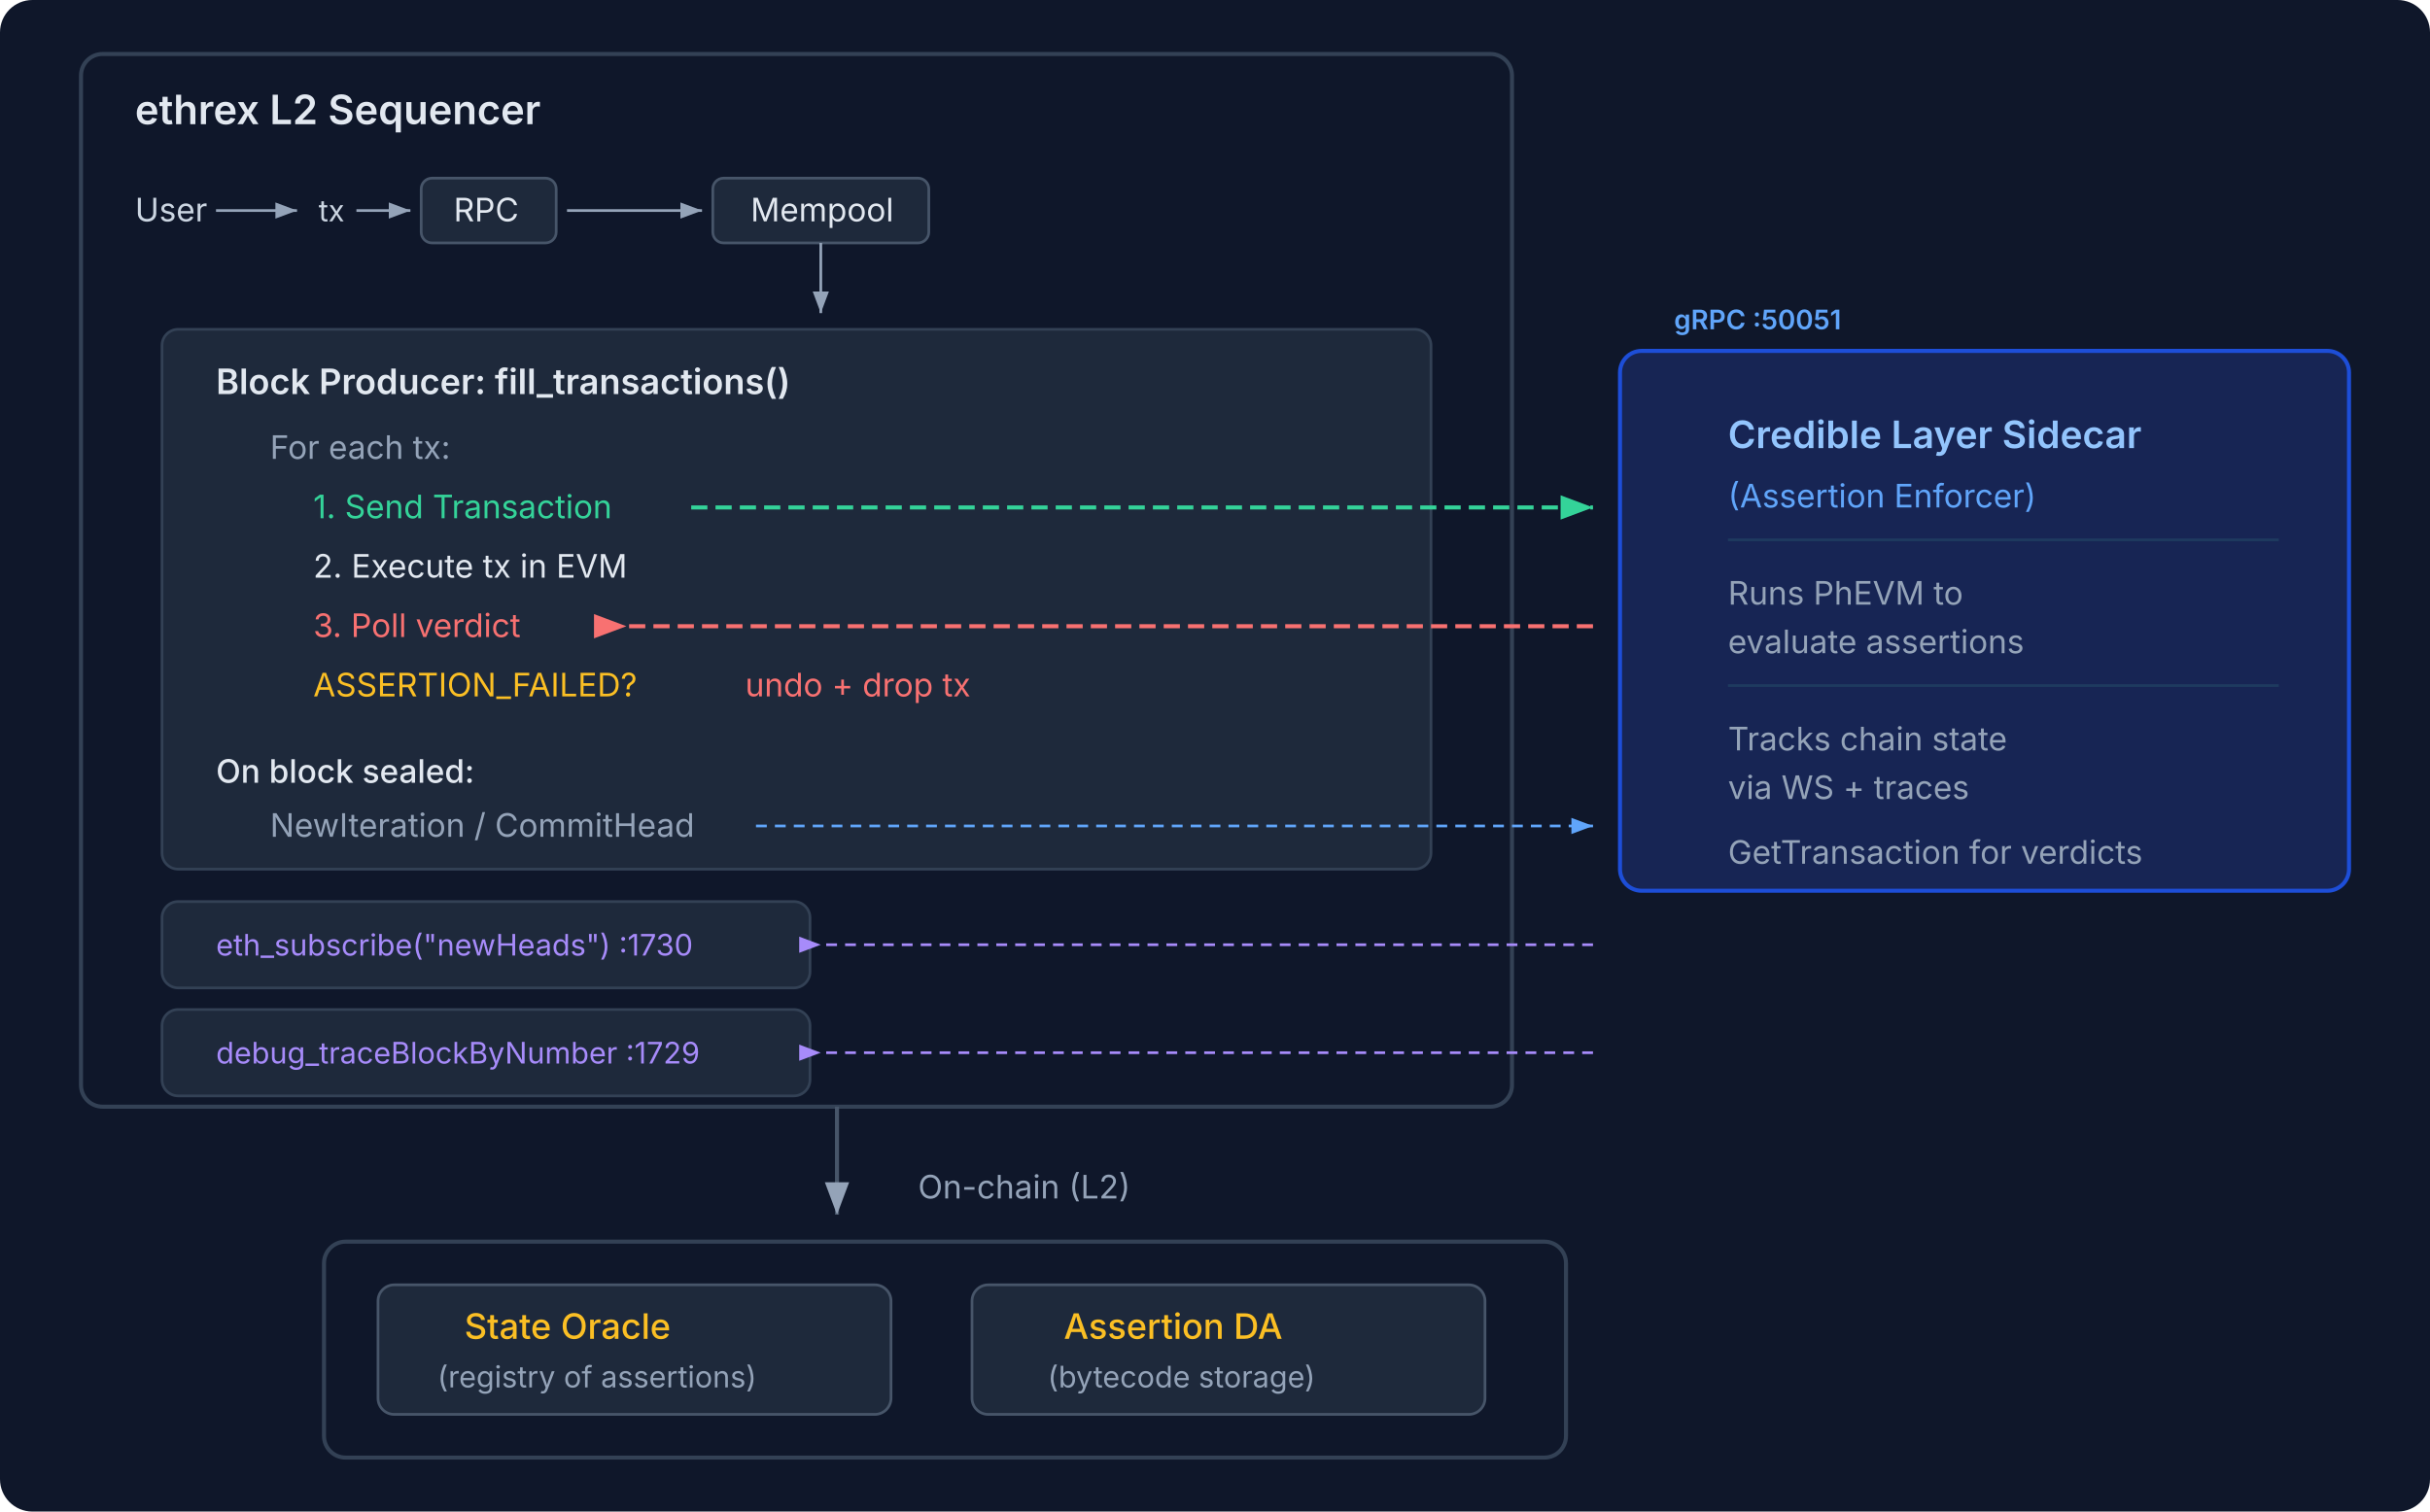
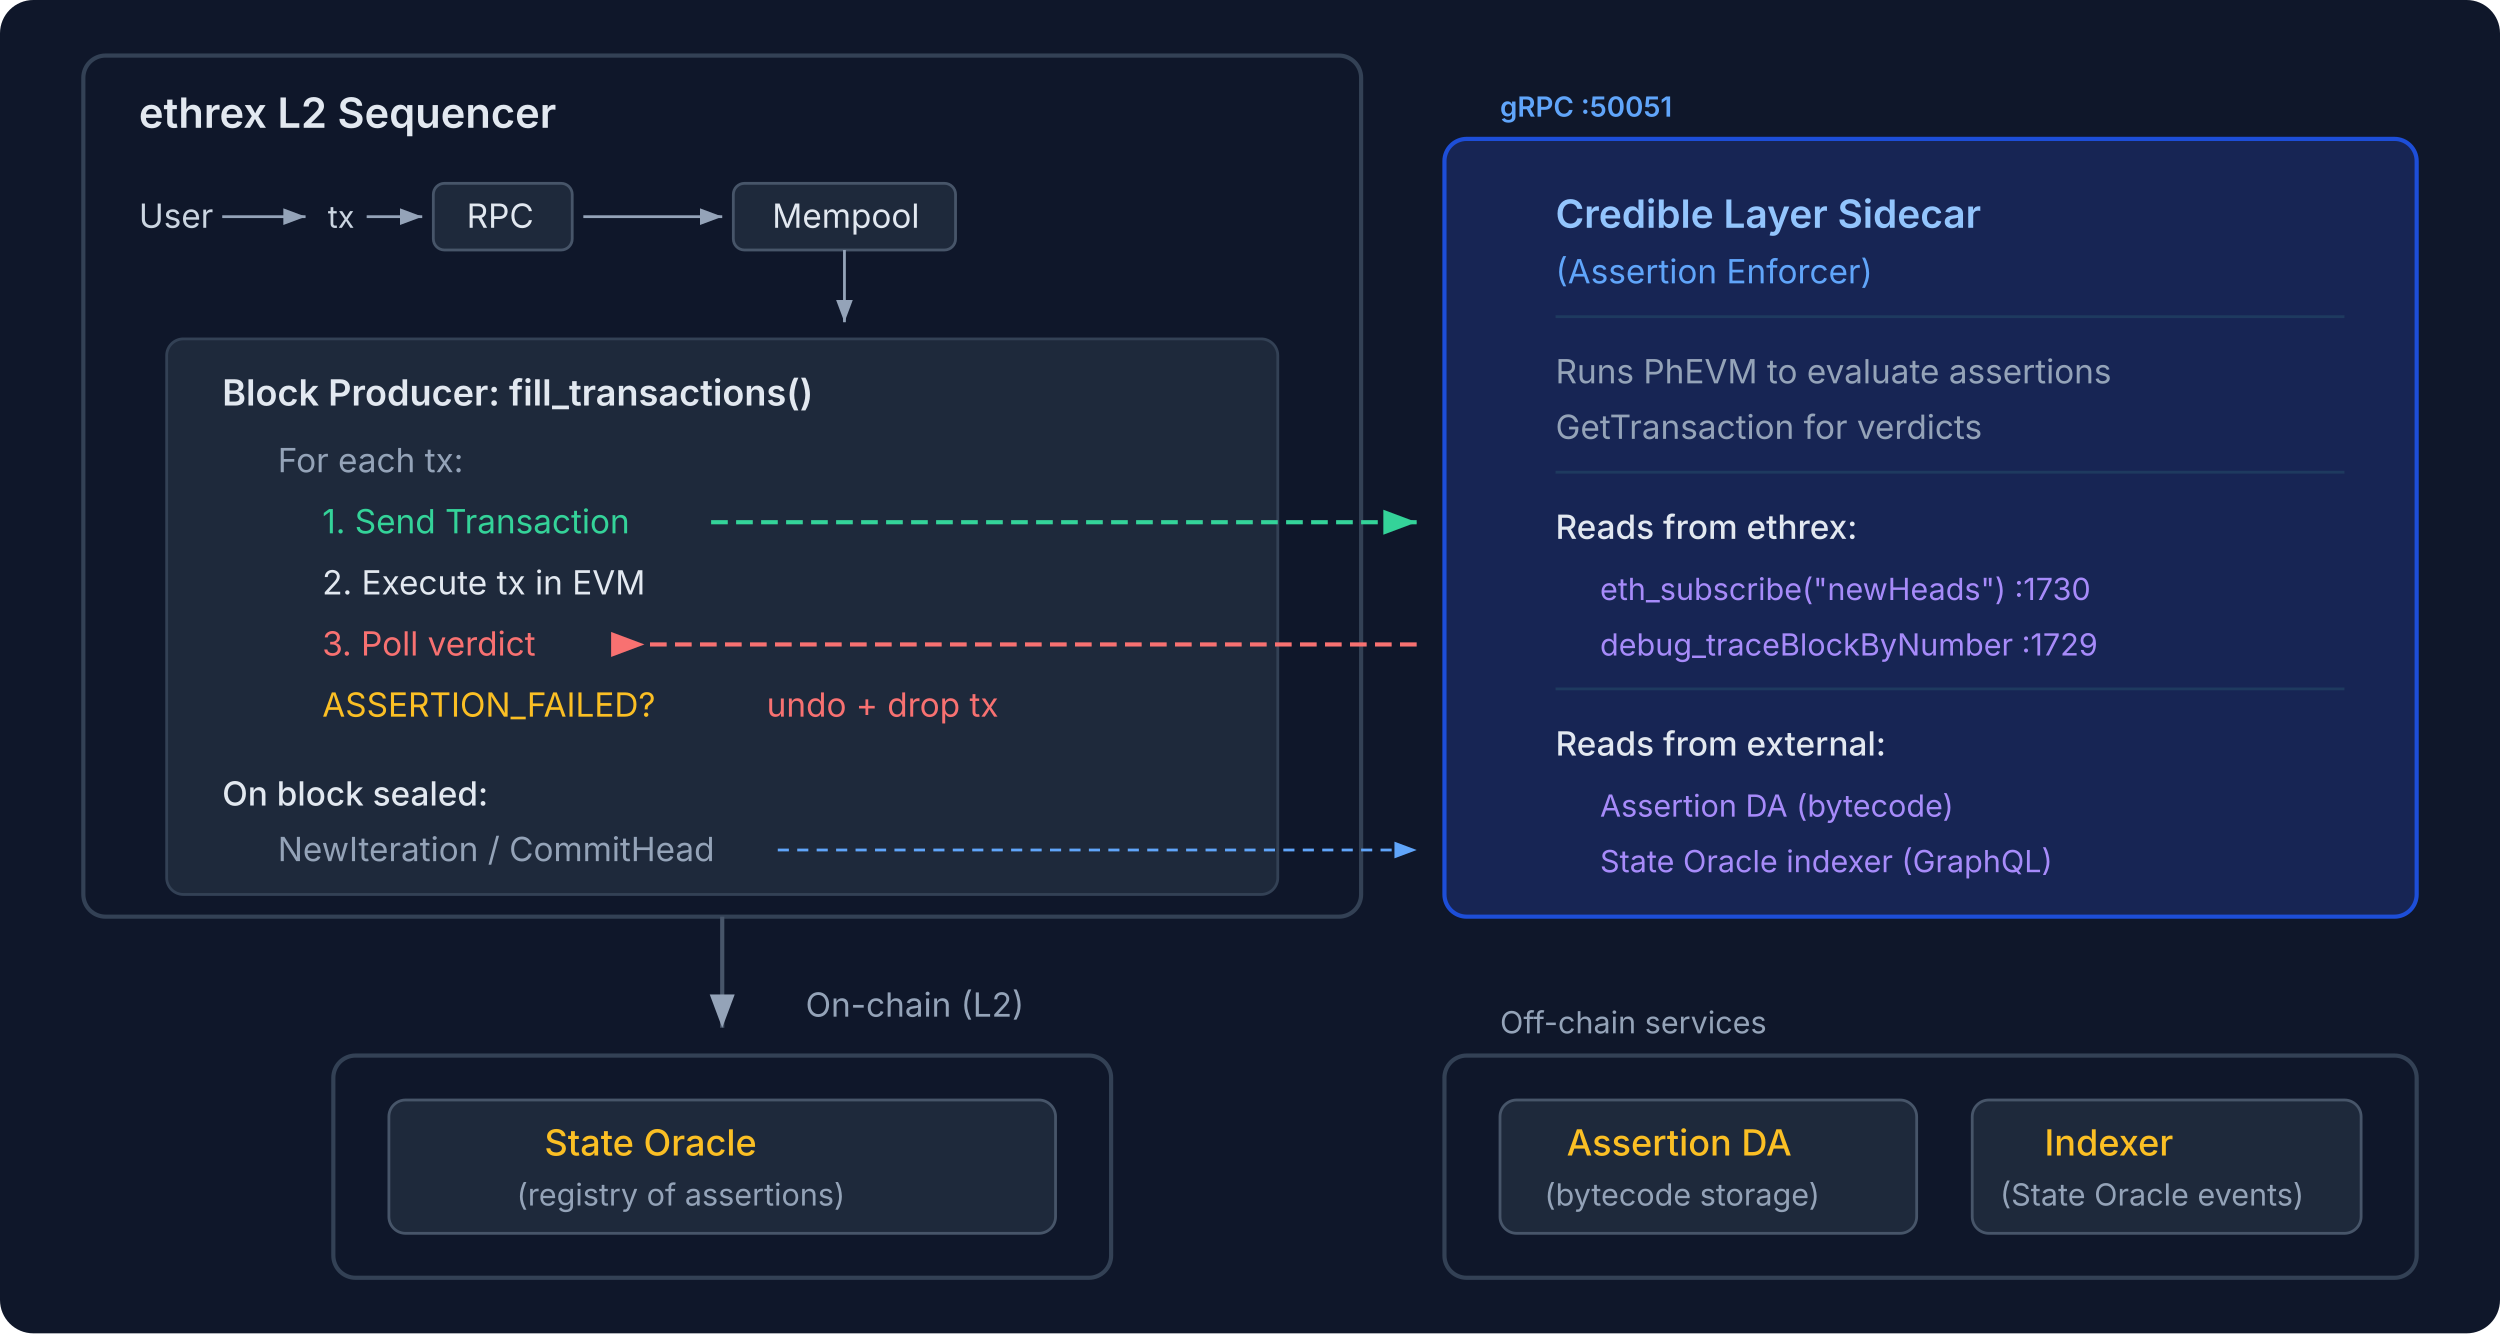
- <svg xmlns="http://www.w3.org/2000/svg" viewBox="0 0 900 560" font-family="Inter, system-ui, -apple-system, sans-serif" font-size="13">
+ <svg xmlns="http://www.w3.org/2000/svg" viewBox="0 0 900 480" font-family="Inter, system-ui, -apple-system, sans-serif" font-size="13">
  <defs>
    <marker id="arrow" markerWidth="8" markerHeight="6" refX="8" refY="3" orient="auto">
      <path d="M0,0 L8,3 L0,6" fill="#94a3b8" />
    </marker>
    <marker id="arrow-green" markerWidth="8" markerHeight="6" refX="8" refY="3" orient="auto">
      <path d="M0,0 L8,3 L0,6" fill="#34d399" />
    </marker>
    <marker id="arrow-red" markerWidth="8" markerHeight="6" refX="0" refY="3" orient="auto">
      <path d="M8,0 L0,3 L8,6" fill="#f87171" />
    </marker>
    <marker id="arrow-blue" markerWidth="8" markerHeight="6" refX="8" refY="3" orient="auto">
      <path d="M0,0 L8,3 L0,6" fill="#60a5fa" />
    </marker>
-     <marker id="arrow-purple" markerWidth="8" markerHeight="6" refX="0" refY="3" orient="auto">
-       <path d="M8,0 L0,3 L8,6" fill="#a78bfa" />
-     </marker>
  </defs>
-   <rect width="900" height="560" rx="12" fill="#0f172a" />
-   <rect x="30" y="20" width="530" height="390" rx="8" fill="none" stroke="#334155" stroke-width="1.5" />
+   <rect width="900" height="480" rx="12" fill="#0f172a" />
+   <rect x="30" y="20" width="460" height="310" rx="8" fill="none" stroke="#334155" stroke-width="1.5" />
  <text x="50" y="46" fill="#e2e8f0" font-size="15" font-weight="600">ethrex L2 Sequencer</text>
  <text x="50" y="82" fill="#cbd5e1" font-size="12">User</text>
  <line x1="80" y1="78" x2="110" y2="78" stroke="#94a3b8" stroke-width="1" marker-end="url(#arrow)" />
  <text x="118" y="82" fill="#cbd5e1" font-size="11">tx</text>
  <line x1="132" y1="78" x2="152" y2="78" stroke="#94a3b8" stroke-width="1" marker-end="url(#arrow)" />
  <rect x="156" y="66" width="50" height="24" rx="4" fill="#1e293b" stroke="#475569" stroke-width="1" />
  <text x="168" y="82" fill="#e2e8f0" font-size="12">RPC</text>
  <line x1="210" y1="78" x2="260" y2="78" stroke="#94a3b8" stroke-width="1" marker-end="url(#arrow)" />
  <rect x="264" y="66" width="80" height="24" rx="4" fill="#1e293b" stroke="#475569" stroke-width="1" />
  <text x="278" y="82" fill="#e2e8f0" font-size="12">Mempool</text>
  <line x1="304" y1="90" x2="304" y2="116" stroke="#94a3b8" stroke-width="1" marker-end="url(#arrow)" />
-   <rect x="60" y="122" width="470" height="200" rx="6" fill="#1e293b" stroke="#334155" stroke-width="1" />
+   <rect x="60" y="122" width="400" height="200" rx="6" fill="#1e293b" stroke="#334155" stroke-width="1" />
  <text x="80" y="146" fill="#e2e8f0" font-size="13" font-weight="600">Block Producer: fill_transactions()</text>
  <text x="100" y="170" fill="#94a3b8" font-size="12">For each tx:</text>
  <text x="116" y="192" fill="#34d399" font-size="12">1. Send Transaction</text>
-   <line x1="256" y1="188" x2="590" y2="188" stroke="#34d399" stroke-width="1.5" stroke-dasharray="6,3" marker-end="url(#arrow-green)" />
+   <line x1="256" y1="188" x2="510" y2="188" stroke="#34d399" stroke-width="1.5" stroke-dasharray="6,3" marker-end="url(#arrow-green)" />
  <text x="116" y="214" fill="#e2e8f0" font-size="12">2. Execute tx in EVM</text>
  <text x="116" y="236" fill="#f87171" font-size="12">3. Poll verdict</text>
-   <line x1="590" y1="232" x2="232" y2="232" stroke="#f87171" stroke-width="1.5" stroke-dasharray="6,3" marker-end="url(#arrow-red)" />
+   <line x1="510" y1="232" x2="232" y2="232" stroke="#f87171" stroke-width="1.5" stroke-dasharray="6,3" marker-end="url(#arrow-red)" />
  <text x="116" y="258" fill="#fbbf24" font-size="12">ASSERTION_FAILED?</text>
  <text x="276" y="258" fill="#f87171" font-size="12">undo + drop tx</text>
  <text x="80" y="290" fill="#e2e8f0" font-size="12" font-weight="500">On block sealed:</text>
  <text x="100" y="310" fill="#94a3b8" font-size="12">NewIteration / CommitHead</text>
-   <line x1="280" y1="306" x2="590" y2="306" stroke="#60a5fa" stroke-width="1" stroke-dasharray="4,3" marker-end="url(#arrow-blue)" />
-   <rect x="60" y="334" width="240" height="32" rx="6" fill="#1e293b" stroke="#334155" stroke-width="1" />
-   <text x="80" y="354" fill="#a78bfa" font-size="11">eth_subscribe("newHeads") :1730</text>
-   <line x1="590" y1="350" x2="304" y2="350" stroke="#a78bfa" stroke-width="1" stroke-dasharray="4,3" marker-end="url(#arrow-purple)" />
-   <rect x="60" y="374" width="240" height="32" rx="6" fill="#1e293b" stroke="#334155" stroke-width="1" />
-   <text x="80" y="394" fill="#a78bfa" font-size="11">debug_traceBlockByNumber :1729</text>
-   <line x1="590" y1="390" x2="304" y2="390" stroke="#a78bfa" stroke-width="1" stroke-dasharray="4,3" marker-end="url(#arrow-purple)" />
-   <rect x="600" y="130" width="270" height="200" rx="8" fill="#172554" stroke="#1d4ed8" stroke-width="1.5" />
-   <text x="620" y="122" fill="#60a5fa" font-size="10" font-weight="600">gRPC :50051</text>
-   <text x="640" y="166" fill="#93c5fd" font-size="14" font-weight="600">Credible Layer Sidecar</text>
-   <text x="640" y="188" fill="#60a5fa" font-size="12">(Assertion Enforcer)</text>
-   <line x1="640" y1="200" x2="844" y2="200" stroke="#1e3a5f" stroke-width="1" />
-   <text x="640" y="224" fill="#94a3b8" font-size="12">Runs PhEVM to</text>
-   <text x="640" y="242" fill="#94a3b8" font-size="12">evaluate assertions</text>
-   <line x1="640" y1="254" x2="844" y2="254" stroke="#1e3a5f" stroke-width="1" />
-   <text x="640" y="278" fill="#94a3b8" font-size="12">Tracks chain state</text>
-   <text x="640" y="296" fill="#94a3b8" font-size="12">via WS + traces</text>
-   <text x="640" y="320" fill="#94a3b8" font-size="12">GetTransaction for verdicts</text>
-   <line x1="310" y1="410" x2="310" y2="450" stroke="#475569" stroke-width="1.5" marker-end="url(#arrow)" />
-   <text x="340" y="444" fill="#94a3b8" font-size="12">On-chain (L2)</text>
-   <rect x="120" y="460" width="460" height="80" rx="8" fill="none" stroke="#334155" stroke-width="1.5" />
-   <rect x="140" y="476" width="190" height="48" rx="6" fill="#1e293b" stroke="#475569" stroke-width="1" />
-   <text x="172" y="496" fill="#fbbf24" font-size="13" font-weight="500">State Oracle</text>
-   <text x="162" y="514" fill="#94a3b8" font-size="11">(registry of assertions)</text>
-   <rect x="360" y="476" width="190" height="48" rx="6" fill="#1e293b" stroke="#475569" stroke-width="1" />
-   <text x="394" y="496" fill="#fbbf24" font-size="13" font-weight="500">Assertion DA</text>
-   <text x="388" y="514" fill="#94a3b8" font-size="11">(bytecode storage)</text>
+   <line x1="280" y1="306" x2="510" y2="306" stroke="#60a5fa" stroke-width="1" stroke-dasharray="4,3" marker-end="url(#arrow-blue)" />
+   <rect x="520" y="50" width="350" height="280" rx="8" fill="#172554" stroke="#1d4ed8" stroke-width="1.5" />
+   <text x="540" y="42" fill="#60a5fa" font-size="10" font-weight="600">gRPC :50051</text>
+   <text x="560" y="82" fill="#93c5fd" font-size="14" font-weight="600">Credible Layer Sidecar</text>
+   <text x="560" y="102" fill="#60a5fa" font-size="12">(Assertion Enforcer)</text>
+   <line x1="560" y1="114" x2="844" y2="114" stroke="#1e3a5f" stroke-width="1" />
+   <text x="560" y="138" fill="#94a3b8" font-size="12">Runs PhEVM to evaluate assertions</text>
+   <text x="560" y="158" fill="#94a3b8" font-size="12">GetTransaction for verdicts</text>
+   <line x1="560" y1="170" x2="844" y2="170" stroke="#1e3a5f" stroke-width="1" />
+   <text x="560" y="194" fill="#e2e8f0" font-size="12" font-weight="500">Reads from ethrex:</text>
+   <text x="576" y="216" fill="#a78bfa" font-size="11">eth_subscribe("newHeads") :1730</text>
+   <text x="576" y="236" fill="#a78bfa" font-size="11">debug_traceBlockByNumber :1729</text>
+   <line x1="560" y1="248" x2="844" y2="248" stroke="#1e3a5f" stroke-width="1" />
+   <text x="560" y="272" fill="#e2e8f0" font-size="12" font-weight="500">Reads from external:</text>
+   <text x="576" y="294" fill="#a78bfa" font-size="11">Assertion DA (bytecode)</text>
+   <text x="576" y="314" fill="#a78bfa" font-size="11">State Oracle indexer (GraphQL)</text>
+   <line x1="260" y1="330" x2="260" y2="370" stroke="#475569" stroke-width="1.5" marker-end="url(#arrow)" />
+   <text x="290" y="366" fill="#94a3b8" font-size="12">On-chain (L2)</text>
+   <rect x="120" y="380" width="280" height="80" rx="8" fill="none" stroke="#334155" stroke-width="1.5" />
+   <rect x="140" y="396" width="240" height="48" rx="6" fill="#1e293b" stroke="#475569" stroke-width="1" />
+   <text x="196" y="416" fill="#fbbf24" font-size="13" font-weight="500">State Oracle</text>
+   <text x="186" y="434" fill="#94a3b8" font-size="11">(registry of assertions)</text>
+   <rect x="520" y="380" width="350" height="80" rx="8" fill="none" stroke="#334155" stroke-width="1.5" />
+   <text x="540" y="372" fill="#94a3b8" font-size="11">Off-chain services</text>
+   <rect x="540" y="396" width="150" height="48" rx="6" fill="#1e293b" stroke="#475569" stroke-width="1" />
+   <text x="564" y="416" fill="#fbbf24" font-size="13" font-weight="500">Assertion DA</text>
+   <text x="556" y="434" fill="#94a3b8" font-size="11">(bytecode storage)</text>
+   <rect x="710" y="396" width="140" height="48" rx="6" fill="#1e293b" stroke="#475569" stroke-width="1" />
+   <text x="736" y="416" fill="#fbbf24" font-size="13" font-weight="500">Indexer</text>
+   <text x="720" y="434" fill="#94a3b8" font-size="11">(State Oracle events)</text>
</svg>
